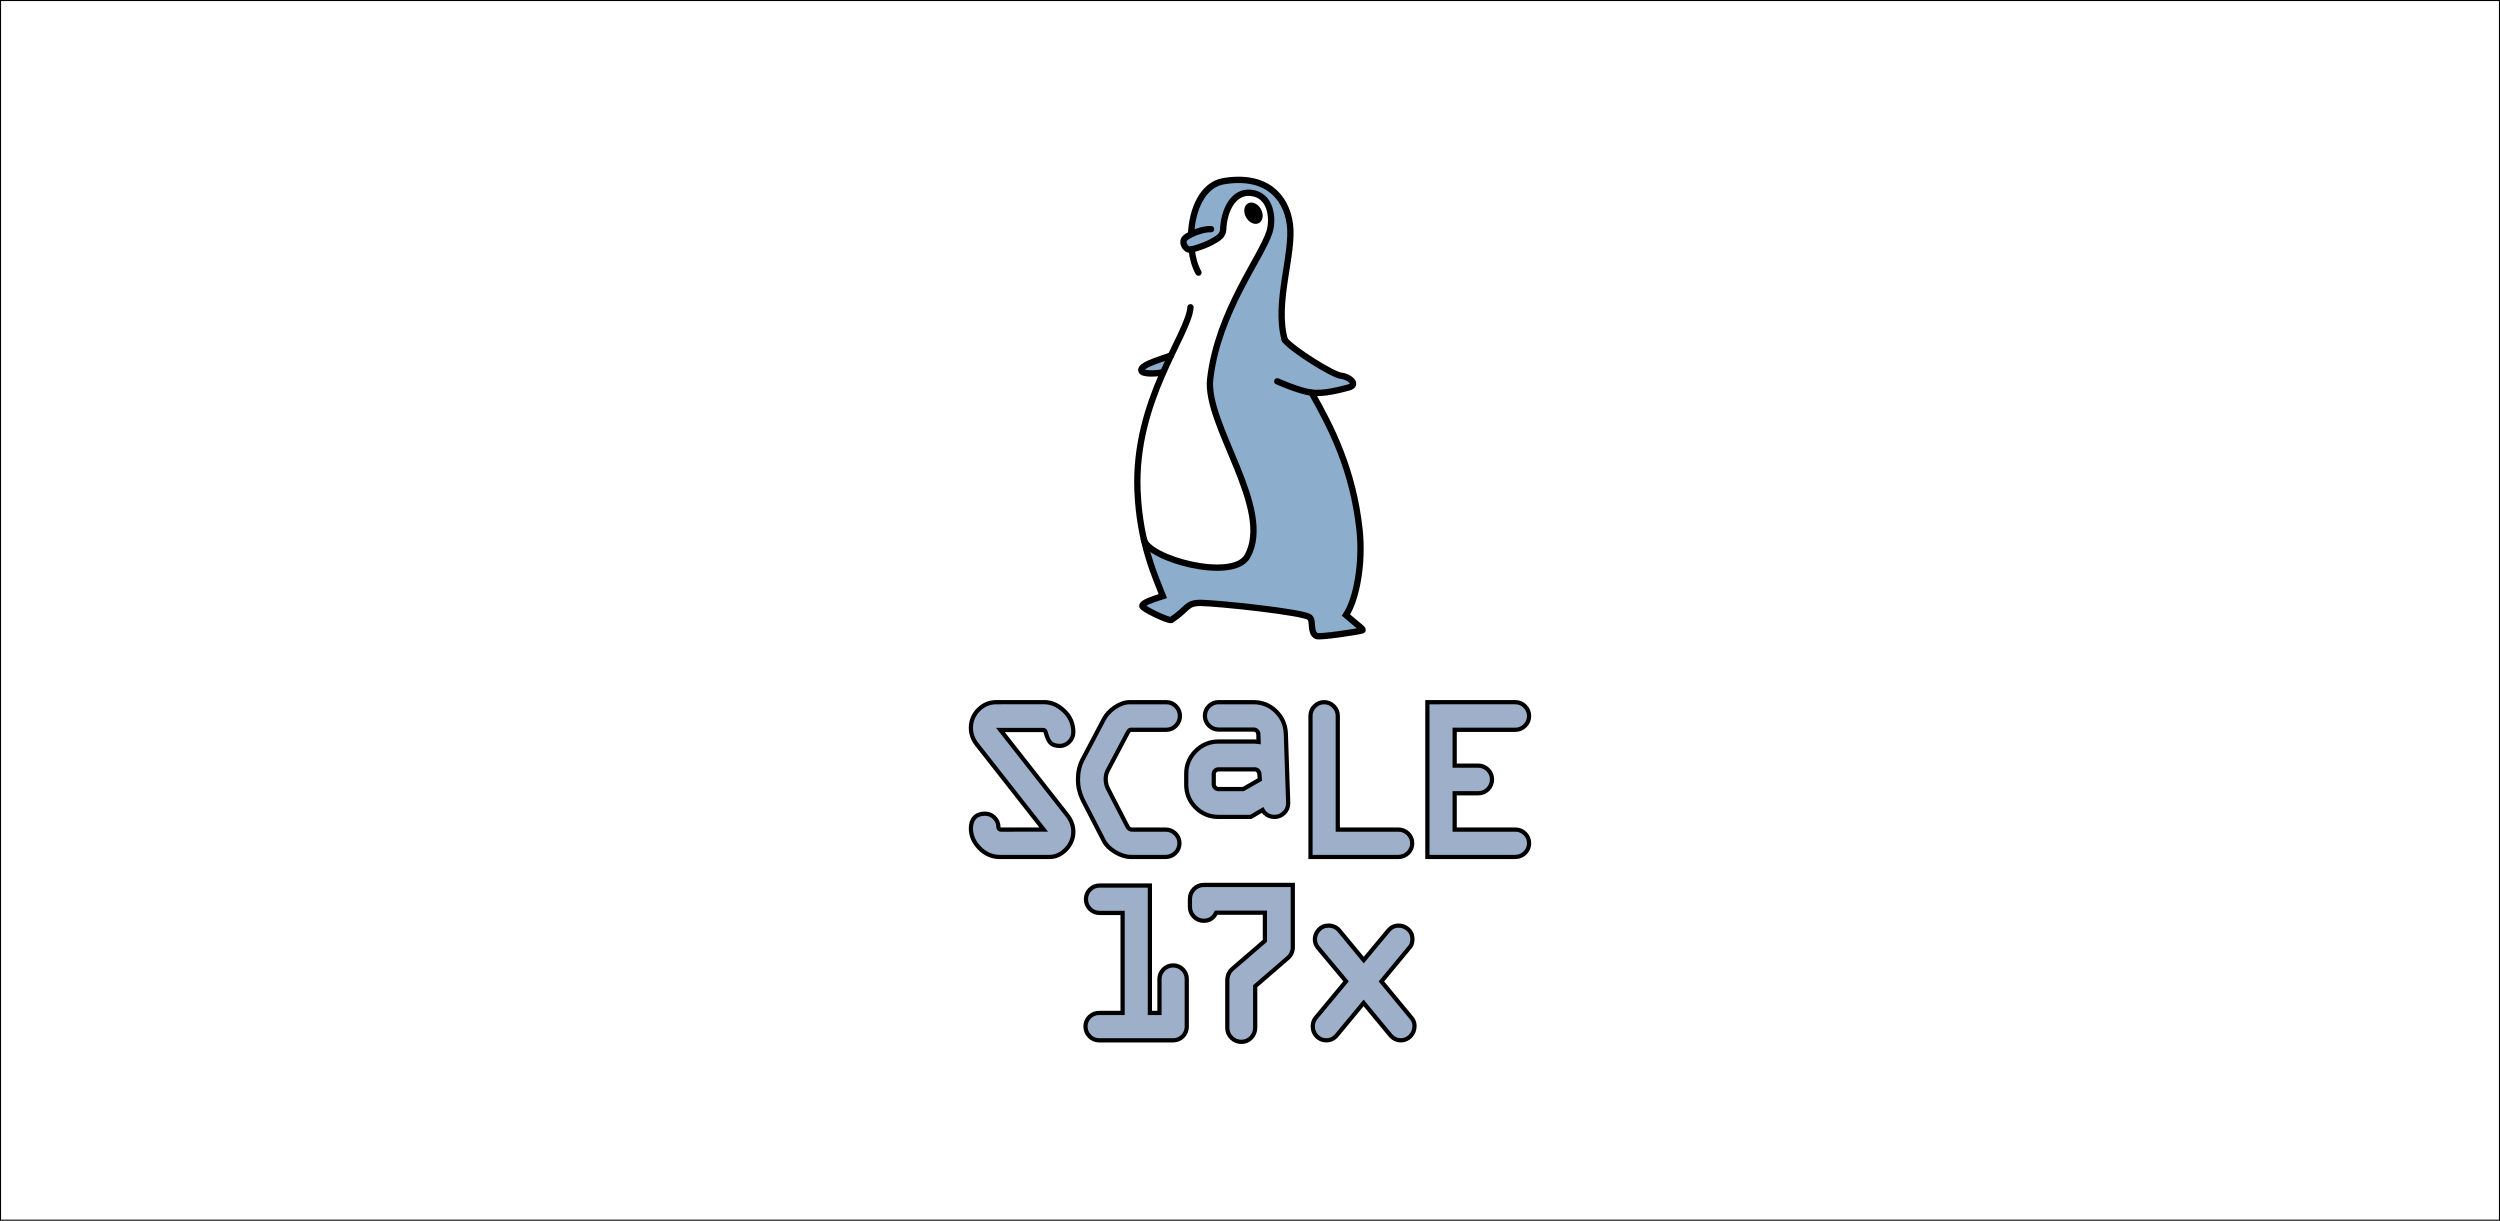
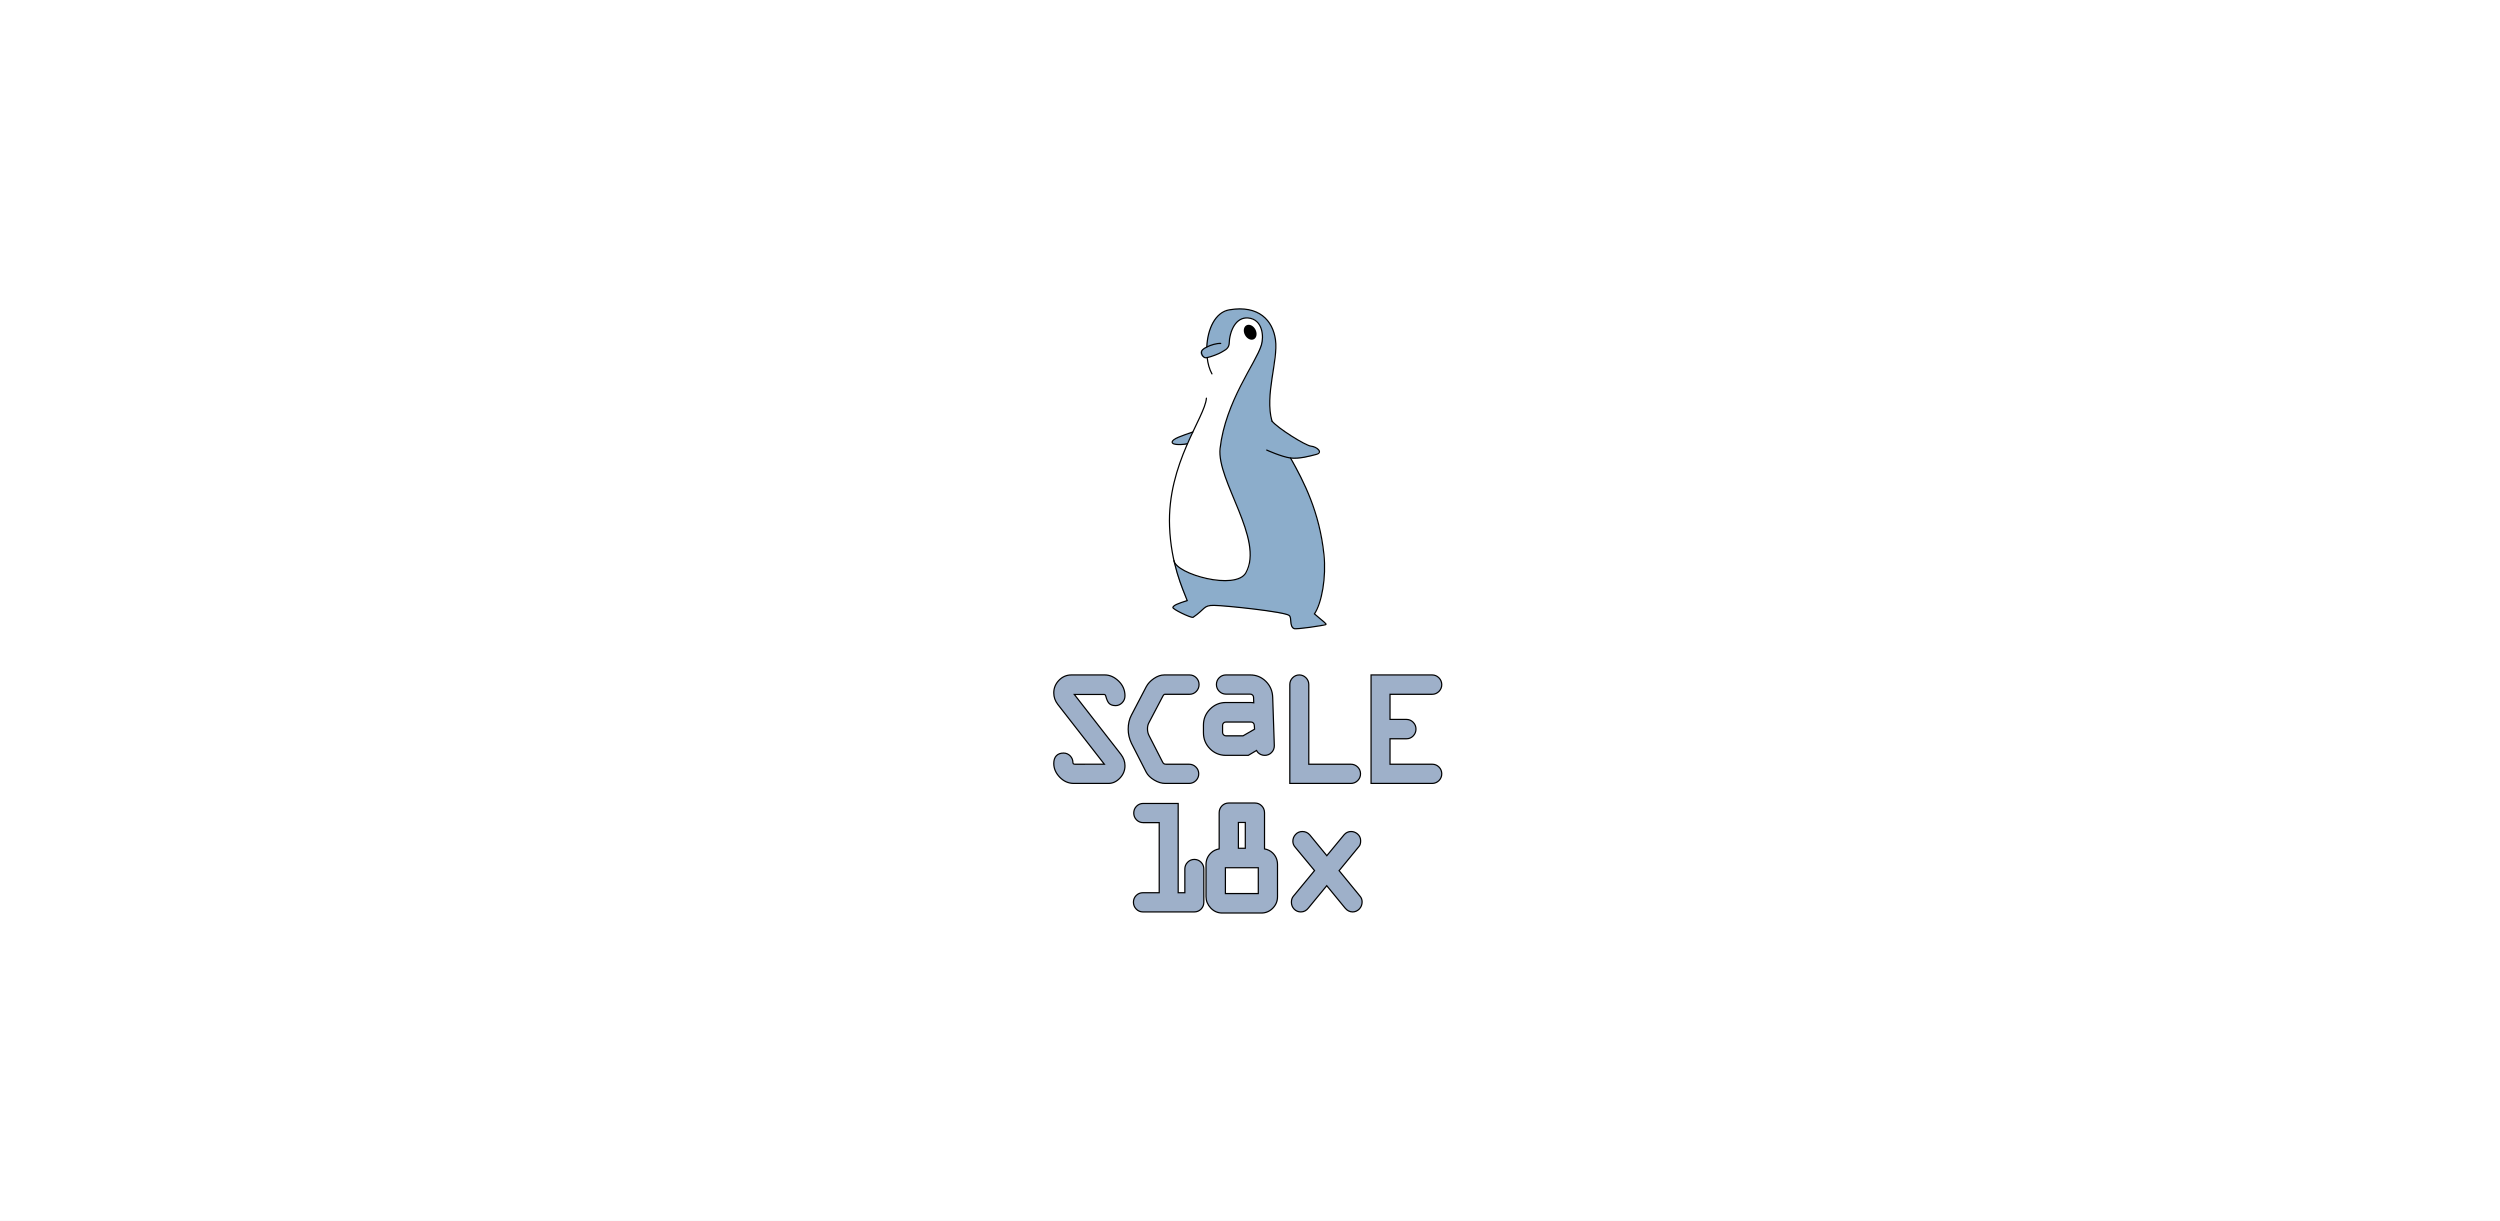
- <svg xmlns="http://www.w3.org/2000/svg" width="1024" height="500" viewBox="0 0 270.933 132.292" version="1.1" id="svg8">
-   <defs id="defs2">
-     <clipPath clipPathUnits="userSpaceOnUse" id="clipPath24">
-       <path d="M 0,1296 H 1728 V 0 H 0 Z" id="path22-5" />
-     </clipPath>
-     <clipPath clipPathUnits="userSpaceOnUse" id="clipPath116">
-       <path d="M 0,1296 H 1728 V 0 H 0 Z" id="path114" />
-     </clipPath>
-     <clipPath clipPathUnits="userSpaceOnUse" id="clipPath162">
-       <path d="M 0,1296 H 1728 V 0 H 0 Z" id="path160" />
-     </clipPath>
-     <clipPath clipPathUnits="userSpaceOnUse" id="clipPath178">
-       <path d="M 0,1296 H 1728 V 0 H 0 Z" id="path176" />
-     </clipPath>
-     <clipPath clipPathUnits="userSpaceOnUse" id="clipPath194">
-       <path d="M 0,1296 H 1728 V 0 H 0 Z" id="path192" />
-     </clipPath>
-     <clipPath clipPathUnits="userSpaceOnUse" id="clipPath206">
-       <path d="m 1092.17,758.584 h 182.92 v -28.715 h -182.92 z" id="path204" />
-     </clipPath>
-     <clipPath clipPathUnits="userSpaceOnUse" id="clipPath210">
-       <path d="m 1092.17,758.584 h 182.92 v -28.715 h -182.92 z" id="path208" />
-     </clipPath>
-     <clipPath clipPathUnits="userSpaceOnUse" id="clipPath234">
-       <path d="m 1094.31,736.994 h 488.44 v -36.719 h -488.44 z" id="path232" />
-     </clipPath>
-     <clipPath clipPathUnits="userSpaceOnUse" id="clipPath238">
-       <path d="m 1094.31,736.994 h 488.44 v -36.719 h -488.44 z" id="path236" />
-     </clipPath>
-     <clipPath clipPathUnits="userSpaceOnUse" id="clipPath262">
-       <path d="M 1077.15,249.586 H 1252.3 V 222.103 H 1077.15 Z" id="path260" />
-     </clipPath>
-     <clipPath clipPathUnits="userSpaceOnUse" id="clipPath266">
-       <path d="M 1077.15,249.586 H 1252.3 V 222.103 H 1077.15 Z" id="path264" />
-     </clipPath>
-     <clipPath clipPathUnits="userSpaceOnUse" id="clipPath290">
-       <path d="m 1079.21,228.922 h 467.85 v -35.145 h -467.85 z" id="path288" />
-     </clipPath>
-     <clipPath clipPathUnits="userSpaceOnUse" id="clipPath294">
-       <path d="m 1079.21,228.922 h 467.85 v -35.145 h -467.85 z" id="path292" />
-     </clipPath>
-   </defs>
-   <g id="layer1" transform="translate(0,-164.7083)">
-     <g id="g177" transform="matrix(0.4203613,0,0,0.4203613,-6.6271115e-7,168.5684)">
-       <rect y="-9.047" x="0.136" height="314.438" width="644.253" id="rect5943" style="fill:#ffffff;fill-opacity:1;stroke:#000000;stroke-width:0.272;stroke-opacity:1" />
-       <g transform="matrix(1.185127,0,0,1.189915,249.7398,35.82335)" style="fill:none;fill-rule:evenodd;stroke:none;stroke-width:1" id="Page-1">
-         <g id="HomePageBanner">
-           <g id="g10-7" transform="matrix(1,0,0,-1,36.53325,101.1305)">
-             <g id="g12-9" transform="matrix(1,0,0,-1,0,100.1256)">
-               <path style="fill:#ffffff;fill-rule:nonzero" d="m 24.937,2.885 c -0.083,-0.001 -0.163,2.69e-4 -0.248,0.004 -3.14,0.143 -4.762,2.589 -5.328,4.611 -0.615,2.195 -0.175,3.581 -0.669,4.233 -1.223,1.613 -4.652,2.971 -6.821,3.459 0,0 0.363,2.575 0.917,4.111 0.553,1.536 1.194,2.501 0.791,4.787 -0.404,2.286 -3.613,8.618 -6.19,14.106 -2.979,6.344 -7.287,15.872 -7.266,27.455 0.008,4.429 0.548,8.484 1.291,11.97 0.089,0.14 0.146,0.261 0.164,0.366 0.273,1.556 5.264,5.301 12.977,6.073 6.877,0.689 10.934,-0.516 10.895,-7.036 C 25.378,64.8 15.603,52.388 16.031,44.639 16.955,28.008 29.446,15.964 29.256,8.118 29.19,5.397 27.508,2.925 24.937,2.885 c 0,0 0,0 0,0 z" id="path14-3" />
-               <path style="fill:#8cadcb;fill-rule:nonzero" d="m 22.109,0.082 c -2.826,0 -5.988,1.006 -7.67,3.194 -2.456,3.194 -2.691,8.633 -2.691,8.633 0,0 -2.355,0.748 -1.817,2.228 0.466,1.28 1.562,1.138 1.85,1.076 0.003,-0.001 0.009,-0.003 0.012,-0.004 0.039,-0.009 0.063,-0.017 0.063,-0.017 2.169,-0.488 5.598,-1.847 6.821,-3.459 0.494,-0.651 0.054,-2.037 0.669,-4.233 0.566,-2.022 2.188,-4.468 5.328,-4.611 2.713,-0.123 4.499,2.42 4.567,5.229 0.19,7.846 -12.301,19.89 -13.225,36.521 -0.428,7.749 9.347,20.162 9.419,32.385 0.039,6.52 -4.018,7.725 -10.895,7.036 -7.713,-0.772 -12.703,-4.517 -12.977,-6.073 -0.018,-0.105 -0.075,-0.226 -0.164,-0.366 1.653,7.755 4.306,12.698 4.306,12.698 0,0 -4.622,1.253 -4.487,2.165 0.097,0.656 5.557,3.119 6.202,3.03 0.732,-0.101 3.522,-3.231 4.932,-3.636 1.735,-0.498 23.578,1.975 25.298,3.127 0.503,0.337 0.111,3.16 1.211,4.001 0.572,0.437 9.539,-0.932 9.958,-1.479 0.329,-0.431 -3.288,-3.093 -3.288,-3.093 1.415,-3.302 3.12,-6.275 3.019,-14.391 -0.156,-12.626 -5.248,-25.369 -10.498,-33.793 3.059,0.587 8.883,-0.975 8.917,-2.017 0.039,-1.21 -2.187,-1.58 -3.129,-1.715 C 42.899,42.382 35.54,38.279 32.134,34.816 31.645,32.945 31.406,31.254 31.495,28.293 31.596,24.93 33.21,16.592 33.345,10.909 33.46,6.061 30.284,0.216 22.109,0.082 Z" id="path16-8" />
-               <path style="fill:#8cadcb;fill-rule:nonzero" d="m 7.325,38.343 c -2.362,0.631 -6.109,1.811 -6.123,2.963 -0.012,1.012 2.598,0.962 4.403,0.807 0.593,-1.358 1.177,-2.614 1.72,-3.77 z" id="path18-0" />
-               <path style="stroke:#000000;stroke-width:1.374;stroke-linecap:round" d="m 38.053,46.248 c 4.228,7.431 9.029,16.639 10.441,29.761 0.77,7.152 -0.658,14.969 -2.962,18.424 2.772,2.4 4.02,3.15 3.538,3.318 -0.851,0.296 -9.28,1.553 -9.939,1.223 -1.53,-0.764 -0.593,-3.31 -1.498,-4.048 C 36.203,93.761 17.612,91.852 14.099,91.801 10.727,91.751 11.369,92.948 7.515,95.516 6.659,95.638 1.034,92.947 1.215,92.424 1.444,91.763 2.805,91.236 5.705,90.32 4.248,86.521 0.65,79.07 0.185,67.442 -0.597,47.895 11.297,33.699 11.713,27.751" id="path20-2" />
-               <path style="stroke:#000000;stroke-width:1.374;stroke-linecap:round" d="m 11.844,11.908 c 0.223,-5.407 2.557,-10.733 7.074,-11.481 9.211,-1.525 13.593,3.295 14.416,9.284 0.881,6.401 -3.416,17.086 -1.105,25.105" id="path22-4" />
-               <path style="stroke:#000000;stroke-width:1.374;stroke-linecap:round" d="M 13.45,20.235 C 12.668,18.839 12.171,17.095 11.952,15.193" id="path24-8" />
-               <path style="stroke:#000000;stroke-width:1.374;stroke-linecap:round" d="m 7.472,38.197 c -3.472,1.203 -6.47,2.105 -6.47,3.157 0,1.052 3.787,0.752 4.734,0.451" id="path26-3" />
-               <path style="stroke:#000000;stroke-width:1.374;stroke-linecap:round" d="m 16.189,10.82 c -1.311,-0.052 -3.043,0.476 -4.291,1.08 -0.636,0.308 -1.146,0.635 -1.411,0.914 -0.783,0.829 0.065,2.191 0.79,2.415 0.126,0.039 0.341,0.028 0.615,-0.019 1.3,-0.223 3.909,-1.258 4.471,-1.641 0.681,-0.464 2.258,-0.942 2.452,-2.505 0.157,-4.36 2.209,-8.418 5.933,-8.118 4.582,0.37 5.006,5.731 4.167,8.419 C 27.18,16.928 17.71,28.653 16.004,43.253 14.845,53.172 29.899,71.457 24.077,81.716 20.92,87.278 2.235,82.176 1.564,77.988" id="path28-9" />
-               <path style="stroke:#000000;stroke-width:1.374;stroke-linecap:round" d="m 32.23,34.817 c 1.74,2.175 10.516,7.619 12.253,7.769 1.736,0.151 3.944,1.954 1.577,2.556 -1.965,0.5 -5.237,1.414 -8.007,1.107 0,0 0,0 0,0 -2.899,-0.405 -7.458,-2.459 -7.458,-2.459" id="path30-0" />
-               <path style="fill:#000000;fill-rule:nonzero" d="M 26.613,9.496 C 25.726,9.993 24.472,9.442 23.812,8.265 23.152,7.089 23.336,5.733 24.223,5.236 c 0.887,-0.498 2.141,0.053 2.8,1.23 0.66,1.176 0.476,2.533 -0.41,3.03 z" id="path32-5" />
+ <svg xmlns="http://www.w3.org/2000/svg" width="1024px" height="500px" viewBox="0 0 1024 500" version="1.1">
+   <defs />
+   <g id="Page-1" stroke="none" stroke-width="1" fill="none" fill-rule="evenodd">
+     <g id="FeatureGraphic">
+       <rect id="Rectangle" fill="#FFFFFF" x="0" y="0" width="1024" height="500" />
+       <g id="HomePageBanner" transform="translate(431, 125)">
+         <g id="g10-1" transform="translate(80.53037, 67.08113) scale(-1, 1) rotate(-180) translate(-80.53037, -67.08113) translate(47.81214, 0.172928)">
+           <g id="g12-3" transform="translate(32.71823, 66.41218) scale(-1, 1) rotate(-180) translate(-32.71823, -66.41218) translate(0, 0.166436)">
+             <path d="M32.636,3.823 C32.528,3.821 32.422,3.823 32.311,3.828 C28.202,4.017 26.08,7.259 25.339,9.937 C24.534,12.846 25.11,14.682 24.464,15.545 C22.864,17.681 18.376,19.481 15.537,20.128 C15.537,20.128 16.013,23.54 16.737,25.574 C17.461,27.609 18.3,28.888 17.772,31.917 C17.243,34.946 13.043,43.335 9.671,50.606 C5.772,59.011 0.134,71.635 0.161,86.981 C0.171,92.849 0.878,98.221 1.851,102.84 C1.966,103.026 2.041,103.186 2.065,103.325 C2.423,105.387 8.954,110.348 19.048,111.372 C28.049,112.284 33.358,110.688 33.307,102.05 C33.213,85.855 20.42,69.41 20.98,59.143 C22.19,37.108 38.537,21.151 38.288,10.756 C38.202,7.151 36.001,3.876 32.636,3.823 C32.636,3.823 32.636,3.823 32.636,3.823 L32.636,3.823 Z" id="path14-7" fill="#FFFFFF" fill-rule="nonzero" />
+             <path d="M28.935,0.108 C25.237,0.108 21.098,1.441 18.897,4.341 C15.683,8.573 15.375,15.779 15.375,15.779 C15.375,15.779 12.293,16.77 12.997,18.73 C13.607,20.426 15.041,20.238 15.419,20.156 C15.423,20.154 15.431,20.151 15.435,20.15 C15.486,20.139 15.518,20.128 15.518,20.128 C18.356,19.481 22.844,17.681 24.444,15.545 C25.09,14.682 24.514,12.846 25.319,9.937 C26.06,7.259 28.182,4.017 32.292,3.828 C35.842,3.665 38.179,7.035 38.268,10.756 C38.517,21.151 22.17,37.108 20.96,59.143 C20.4,69.41 33.193,85.855 33.288,102.05 C33.338,110.688 28.029,112.284 19.029,111.372 C8.934,110.348 2.403,105.387 2.046,103.325 C2.021,103.186 1.947,103.026 1.831,102.84 C3.994,113.115 7.466,119.664 7.466,119.664 C7.466,119.664 1.417,121.324 1.594,122.531 C1.721,123.401 8.867,126.665 9.712,126.547 C10.67,126.413 14.321,122.266 16.167,121.73 C18.437,121.07 47.024,124.346 49.275,125.873 C49.933,126.319 49.42,130.06 50.86,131.174 C51.608,131.753 63.344,129.939 63.892,129.214 C64.323,128.643 59.588,125.115 59.588,125.115 C61.44,120.74 63.671,116.801 63.54,106.048 C63.335,89.319 56.671,72.437 49.8,61.275 C53.804,62.052 61.426,59.983 61.47,58.602 C61.522,56.999 58.609,56.509 57.376,56.33 C56.143,56.152 46.512,50.716 42.055,46.128 C41.414,43.65 41.102,41.408 41.218,37.486 C41.35,33.031 43.463,21.982 43.64,14.453 C43.79,8.03 39.633,0.287 28.935,0.108 L28.935,0.108 Z" id="path16-8" fill="#8CADCB" fill-rule="nonzero" />
+             <path d="M9.587,50.801 C6.495,51.637 1.592,53.2 1.574,54.727 C1.558,56.067 4.974,56.002 7.336,55.796 C8.112,53.997 8.877,52.333 9.587,50.801 L9.587,50.801 Z" id="path18-8" fill="#8CADCB" fill-rule="nonzero" />
+             <path d="M49.8,61.275 C55.333,71.121 61.616,83.32 63.465,100.705 C64.473,110.181 62.604,120.538 59.588,125.115 C63.217,128.295 64.849,129.289 64.218,129.511 C63.105,129.903 52.073,131.568 51.211,131.131 C49.209,130.119 50.435,126.745 49.25,125.768 C47.38,124.225 23.05,121.695 18.451,121.628 C14.038,121.562 14.879,123.148 9.836,126.55 C8.715,126.712 1.354,123.147 1.59,122.454 C1.889,121.579 3.671,120.879 7.466,119.666 C5.56,114.633 0.851,104.761 0.243,89.355 C-0.781,63.457 14.785,44.649 15.329,36.768" id="path20-3" stroke="#000000" stroke-width="0.5" stroke-linecap="round" />
+             <path d="M15.501,15.778 C15.793,8.614 18.848,1.557 24.759,0.567 C36.813,-1.453 42.548,4.933 43.625,12.867 C44.778,21.348 39.155,35.505 42.18,46.129" id="path22-8" stroke="#000000" stroke-width="0.5" stroke-linecap="round" />
+             <path d="M17.602,26.809 C16.578,24.96 15.929,22.649 15.642,20.13" id="path24-1" stroke="#000000" stroke-width="0.5" stroke-linecap="round" />
+             <path d="M9.779,50.608 C5.235,52.202 1.311,53.397 1.311,54.791 C1.311,56.185 6.268,55.787 7.507,55.389" id="path26-5" stroke="#000000" stroke-width="0.5" stroke-linecap="round" />
+             <path d="M21.187,14.336 C19.471,14.267 17.204,14.967 15.571,15.767 C14.738,16.175 14.071,16.608 13.725,16.979 C12.7,18.076 13.81,19.882 14.759,20.178 C14.924,20.23 15.205,20.215 15.564,20.153 C17.264,19.858 20.679,18.486 21.416,17.979 C22.307,17.365 24.371,16.731 24.624,14.66 C24.83,8.884 27.515,3.506 32.389,3.904 C38.386,4.394 38.941,11.498 37.842,15.058 C35.571,22.428 23.178,37.963 20.945,57.307 C19.428,70.448 39.13,94.674 31.51,108.267 C27.379,115.636 2.925,108.877 2.047,103.328" id="path28-3" stroke="#000000" stroke-width="0.5" stroke-linecap="round" />
+             <path d="M42.18,46.129 C44.457,49.011 55.943,56.224 58.215,56.423 C60.487,56.622 63.377,59.012 60.279,59.809 C57.708,60.471 53.425,61.682 49.8,61.275 C49.8,61.275 49.8,61.275 49.8,61.275 C46.007,60.737 40.04,58.016 40.04,58.016" id="path30-5" stroke="#000000" stroke-width="0.5" stroke-linecap="round" />
+             <path d="M34.829,12.582 C33.669,13.24 32.027,12.51 31.164,10.951 C30.299,9.393 30.541,7.596 31.701,6.937 C32.861,6.278 34.502,7.008 35.366,8.567 C36.23,10.125 35.989,11.922 34.829,12.582 L34.829,12.582 Z" id="path32-4" fill="#000000" fill-rule="nonzero" />
+           </g>
+         </g>
+         <g id="g5611-3" transform="translate(0, 150.7316)" stroke-width="0.5" stroke="#000000" fill="#9EB0C9" fill-rule="nonzero">
+           <g id="g5585-6">
+             <g id="g26-5" transform="translate(15.44087, 23.07528) scale(-1, 1) rotate(-180) translate(-15.44087, -23.07528) translate(0.390482, 0.551721)">
+               <path d="M7.474,44.875 C5.482,44.875 3.757,44.134 2.347,42.674 C0.946,41.222 0.235,39.482 0.235,37.502 C0.235,35.806 0.789,34.227 1.881,32.809 C1.881,32.809 20.12,9.377 20.955,8.306 C19.223,8.306 8.843,8.303 8.843,8.303 C8.521,8.303 8.37,8.408 8.266,8.511 C8.147,8.626 8.07,8.756 8.07,9.015 C8.07,10.037 7.685,10.972 6.958,11.721 C6.224,12.476 5.286,12.874 4.246,12.874 C1.697,12.874 0.235,11.328 0.235,8.633 C0.235,6.569 1.055,4.671 2.672,2.992 C4.296,1.301 6.247,0.443 8.468,0.443 L22.634,0.443 C24.381,0.443 25.964,1.181 27.342,2.636 C28.705,4.076 29.396,5.774 29.396,7.684 C29.396,9.358 28.832,10.936 27.719,12.376 C27.719,12.376 9.507,35.778 8.649,36.881 L20.747,36.881 C21.1,36.881 21.366,36.827 21.551,36.145 C21.911,34.824 22.291,33.949 22.749,33.386 C23.333,32.672 24.281,32.31 25.569,32.31 C26.555,32.31 27.446,32.697 28.22,33.463 C28.99,34.225 29.396,35.206 29.396,36.301 C29.396,38.679 28.51,40.729 26.761,42.395 C25.033,44.041 23.147,44.875 21.155,44.875 L7.474,44.875 Z" id="path28-2-9" />
+             </g>
+             <g id="g30-5" transform="translate(45.99381, 23.07528) scale(-1, 1) rotate(-180) translate(-45.99381, -23.07528) translate(30.94342, 0.551721)">
+               <path d="M14.949,44.875 C13.555,44.875 12.122,44.382 10.689,43.41 C9.295,42.462 8.246,41.338 7.569,40.068 L1.462,28.373 C0.602,26.751 0.163,24.82 0.163,22.643 C0.163,20.673 0.614,18.728 1.503,16.86 L7.559,5.015 C8.193,3.81 9.284,2.74 10.809,1.823 C12.331,0.908 13.849,0.443 15.321,0.443 L25.117,0.443 C26.164,0.443 27.117,0.834 27.877,1.574 C28.65,2.327 29.059,3.295 29.059,4.374 C29.059,5.451 28.65,6.419 27.875,7.172 C27.103,7.923 26.174,8.303 25.113,8.303 L15.646,8.303 C14.947,8.299 14.539,8.568 14.232,9.231 L8.694,20.058 C8.289,20.83 8.079,21.735 8.064,22.763 C8.064,23.699 8.243,24.523 8.596,25.195 L14.355,36.174 C14.765,36.96 15.097,36.951 15.239,36.948 L25.3,36.948 C26.368,36.948 27.326,37.362 28.072,38.145 C28.804,38.916 29.192,39.883 29.192,40.942 C29.192,41.986 28.804,42.94 28.068,43.7 C27.325,44.469 26.372,44.875 25.311,44.875 L14.949,44.875 Z" id="path32-7-4" />
+             </g>
+             <g id="g34-9" transform="translate(76.75234, 17.26425) scale(-1, 1) rotate(-180) translate(-76.75234, -17.26425) translate(61.70195, 0.702818)">
+               <path d="M8.471,8.572 L8.469,8.573 C8.189,8.854 8.064,9.146 8.064,9.515 L8.064,12.459 C8.064,12.85 8.185,13.145 8.455,13.417 C8.728,13.69 9.023,13.813 9.416,13.813 L19.71,13.813 C20.099,13.813 20.389,13.694 20.652,13.428 C20.92,13.155 21.051,12.825 21.063,12.392 C21.063,12.392 21.119,11.571 21.167,10.889 C20.167,10.311 16.909,8.425 16.452,8.16 L9.416,8.16 C9.044,8.16 8.753,8.287 8.471,8.572 Z M9.429,33.101 C8.373,33.101 7.422,32.705 6.679,31.953 C5.937,31.202 5.545,30.241 5.545,29.172 C5.545,28.122 5.943,27.165 6.694,26.405 C7.446,25.645 8.393,25.242 9.429,25.242 L19.395,25.242 C19.792,25.242 20.091,25.119 20.368,24.843 C20.638,24.572 20.759,24.277 20.759,23.887 C20.759,23.887 20.797,22.774 20.833,21.712 C20.404,21.774 20.027,21.807 19.708,21.807 L9.427,21.807 C6.903,21.807 4.717,20.892 2.928,19.088 C1.138,17.283 0.23,15.077 0.23,12.531 L0.23,9.442 C0.23,6.877 1.13,4.664 2.905,2.869 C4.679,1.075 6.866,0.166 9.406,0.166 L18.599,0.166 C18.599,0.166 20.682,1.399 21.983,2.172 C22.161,1.863 22.324,1.548 22.59,1.288 C23.35,0.545 24.286,0.166 25.372,0.166 C26.404,0.166 27.346,0.558 28.096,1.3 C28.856,2.049 29.258,3.013 29.258,4.085 L28.593,23.935 C28.521,26.481 27.591,28.67 25.829,30.435 C24.06,32.204 21.896,33.101 19.397,33.101 L9.429,33.101 Z" id="path36-1" />
+             </g>
+             <g id="g38-7" transform="translate(112.0159, 22.72172) scale(-1, 1) rotate(-180) translate(-112.0159, -22.72172) translate(96.9655, 0.198165)">
+               <path d="M1.495,43.362 C0.741,42.603 0.343,41.649 0.343,40.6 L0.343,0.09 L25.364,0.09 C26.41,0.09 27.364,0.481 28.123,1.22 C28.896,1.974 29.305,2.943 29.305,4.02 C29.305,5.096 28.896,6.063 28.124,6.817 C27.366,7.557 26.411,7.949 25.365,7.949 L8.111,7.949 L8.111,40.601 C8.111,41.648 7.713,42.602 6.959,43.362 C6.206,44.121 5.262,44.521 4.227,44.521 C3.192,44.521 2.247,44.121 1.495,43.362" id="path40-5" />
+             </g>
+             <g id="g42-5" transform="translate(145.4009, 23.07528) scale(-1, 1) rotate(-180) translate(-145.4009, -23.07528) translate(130.3505, 0.551721)">
+               <path d="M1.495,44.875 L0.235,44.875 L0.235,0.443 L25.256,0.443 C26.302,0.443 27.256,0.834 28.016,1.574 C28.789,2.328 29.197,3.296 29.197,4.374 C29.197,5.445 28.798,6.409 28.041,7.162 C27.291,7.909 26.35,8.303 25.319,8.303 L8.003,8.303 L8.003,18.729 L14.747,18.729 C15.809,18.729 16.764,19.134 17.507,19.903 C18.243,20.663 18.633,21.639 18.633,22.724 C18.633,23.774 18.235,24.731 17.482,25.492 C16.73,26.253 15.784,26.656 14.747,26.656 L8.003,26.656 L8.003,36.948 L25.257,36.948 C26.308,36.948 27.266,37.348 28.026,38.104 C28.792,38.869 29.197,39.828 29.197,40.879 C29.197,41.948 28.795,42.921 28.035,43.693 C27.271,44.467 26.311,44.875 25.256,44.875 L1.495,44.875 Z" id="path44-4" />
            </g>
          </g>
-           <g style="fill:#9eb0c9;fill-rule:nonzero;stroke:#000000;stroke-width:0.919" id="g5611-2" transform="translate(0,113.767)">
-             <g id="g5585-2">
-               <g id="g26-7" transform="matrix(1,0,0,-1,0.298367,34.41642)">
-                 <path d="M 5.711,33.87 C 4.189,33.87 2.871,33.311 1.794,32.209 0.723,31.113 0.18,29.8 0.18,28.305 c 0,-1.28 0.423,-2.471 1.258,-3.542 0,0 13.937,-17.685 14.574,-18.494 -1.323,0 -9.255,-0.002 -9.255,-0.002 -0.246,0 -0.361,0.08 -0.441,0.157 -0.09,0.087 -0.15,0.185 -0.15,0.381 0,0.771 -0.294,1.477 -0.85,2.042 -0.561,0.57 -1.277,0.87 -2.072,0.87 -1.947,0 -3.065,-1.167 -3.065,-3.201 0,-1.557 0.627,-2.99 1.862,-4.257 C 3.283,0.982 4.773,0.335 6.47,0.335 h 10.824 c 1.335,0 2.545,0.557 3.597,1.655 1.042,1.087 1.57,2.369 1.57,3.811 0,1.263 -0.431,2.454 -1.282,3.541 0,0 -13.916,17.663 -14.572,18.496 h 9.244 c 0.27,0 0.473,-0.041 0.615,-0.555 0.275,-0.997 0.566,-1.658 0.916,-2.082 0.446,-0.539 1.17,-0.812 2.154,-0.812 0.753,0 1.435,0.292 2.026,0.87 0.589,0.575 0.899,1.316 0.899,2.142 0,1.794 -0.678,3.342 -2.014,4.599 -1.32,1.242 -2.761,1.872 -4.283,1.872 z" id="path28-2-3" />
-               </g>
-               <g id="g30-7" transform="matrix(1,0,0,-1,23.64387,34.41642)">
-                 <path d="m 11.422,33.87 c -1.065,0 -2.16,-0.372 -3.255,-1.106 C 7.102,32.049 6.301,31.201 5.783,30.242 L 1.117,21.415 C 0.46,20.191 0.125,18.733 0.125,17.09 c 0,-1.487 0.345,-2.955 1.024,-4.365 l 4.627,-8.94 C 6.26,2.876 7.094,2.068 8.259,1.376 9.422,0.685 10.582,0.335 11.707,0.335 h 7.485 c 0.8,0 1.529,0.295 2.109,0.853 0.591,0.569 0.903,1.299 0.903,2.113 0,0.813 -0.313,1.544 -0.905,2.112 C 20.71,5.98 19.999,6.267 19.189,6.267 H 11.955 C 11.421,6.264 11.109,6.466 10.875,6.967 L 6.643,15.139 c -0.309,0.583 -0.469,1.266 -0.481,2.041 -3.808e-4,0.707 0.136,1.329 0.406,1.836 l 4.401,8.287 c 0.313,0.593 0.567,0.586 0.675,0.584 h 7.688 c 0.816,0 1.548,0.312 2.118,0.903 0.56,0.582 0.856,1.312 0.856,2.112 0,0.788 -0.297,1.507 -0.859,2.081 -0.567,0.58 -1.295,0.887 -2.106,0.887 z" id="path32-7-9" />
-               </g>
-               <g id="g34-0" transform="matrix(1,0,0,-1,47.14646,25.53046)">
-                 <path d="m 6.473,6.47 -0.002,7.611e-4 c -0.214,0.213 -0.309,0.433 -0.309,0.711 v 2.222 c 0,0.296 0.092,0.518 0.299,0.723 0.208,0.207 0.434,0.3 0.734,0.3 h 7.866 c 0.297,0 0.519,-0.09 0.72,-0.291 0.205,-0.206 0.305,-0.455 0.314,-0.781 0,0 0.043,-0.62 0.079,-1.135 C 15.41,7.782 12.92,6.359 12.571,6.159 H 7.195 c -0.284,0 -0.507,0.096 -0.722,0.311 z m 0.732,18.514 c -0.807,0 -1.534,-0.3 -2.102,-0.867 -0.567,-0.567 -0.866,-1.292 -0.866,-2.099 0,-0.792 0.304,-1.515 0.878,-2.089 0.575,-0.574 1.298,-0.878 2.09,-0.878 h 7.615 c 0.303,0 0.532,-0.093 0.744,-0.301 0.206,-0.204 0.299,-0.427 0.299,-0.722 0,0 0.029,-0.84 0.056,-1.642 -0.327,0.047 -0.616,0.072 -0.859,0.072 H 7.203 C 5.275,16.459 3.604,15.769 2.237,14.407 0.869,13.044 0.176,11.38 0.176,9.458 V 7.127 c 0,-1.936 0.688,-3.607 2.044,-4.961 C 3.576,0.812 5.247,0.126 7.187,0.126 h 7.024 c 0,0 1.591,0.93 2.586,1.513 0.136,-0.233 0.26,-0.471 0.463,-0.667 0.581,-0.561 1.296,-0.847 2.126,-0.847 0.789,0 1.508,0.296 2.082,0.856 0.581,0.566 0.888,1.293 0.888,2.102 L 21.848,18.066 c -0.054,1.921 -0.765,3.573 -2.112,4.905 -1.351,1.336 -3.005,2.013 -4.915,2.013 z" id="path36-2" />
-               </g>
-               <g id="g38-3" transform="matrix(1,0,0,-1,74.09134,34.14957)">
-                 <path d="M 1.142,32.728 C 0.566,32.155 0.262,31.435 0.262,30.643 V 0.068 H 19.38 c 0.8,0 1.529,0.295 2.109,0.853 0.591,0.569 0.903,1.3 0.903,2.113 0,0.812 -0.313,1.542 -0.902,2.111 -0.579,0.559 -1.309,0.855 -2.109,0.855 H 6.198 V 30.644 c 0,0.79 -0.304,1.51 -0.881,2.084 -0.575,0.573 -1.296,0.875 -2.087,0.875 -0.791,0 -1.513,-0.302 -2.088,-0.875" id="path40-9" />
-               </g>
-               <g id="g42-9" transform="matrix(1,0,0,-1,99.60082,34.41642)">
-                 <path d="M 1.142,33.87 H 0.18 V 0.335 H 19.298 c 0.799,0 1.528,0.295 2.109,0.853 0.59,0.569 0.902,1.3 0.902,2.113 0,0.809 -0.305,1.536 -0.883,2.105 C 20.853,5.969 20.134,6.267 19.347,6.267 H 6.115 v 7.87 h 5.153 c 0.811,0 1.541,0.306 2.109,0.886 0.563,0.574 0.861,1.31 0.861,2.129 0,0.792 -0.304,1.515 -0.88,2.09 -0.575,0.574 -1.298,0.878 -2.09,0.878 H 6.115 v 7.768 h 13.184 c 0.803,0 1.535,0.302 2.115,0.873 0.585,0.577 0.895,1.301 0.895,2.095 0,0.806 -0.307,1.541 -0.888,2.124 -0.583,0.584 -1.317,0.892 -2.123,0.892 z" id="path44-7" />
-               </g>
+           <g id="g5592-1" transform="translate(32.54243, 52.37916)">
+             <g id="g46-8" transform="translate(15.39212, 23.33299) scale(-1, 1) rotate(-180) translate(-15.39212, -23.33299) translate(0.34173, 0.809438)">
+               <path d="M17.44,44.875 L4.363,44.875 C3.311,44.875 2.364,44.477 1.625,43.723 C0.889,42.972 0.501,42.012 0.501,40.945 C0.501,39.878 0.887,38.918 1.62,38.167 C2.356,37.413 3.301,37.015 4.352,37.015 L10.931,37.015 L10.931,8.303 L4.222,8.303 C3.176,8.303 2.233,7.913 1.498,7.173 C0.759,6.433 0.368,5.485 0.368,4.437 C0.368,3.361 0.742,2.422 1.479,1.642 C2.22,0.859 3.175,0.443 4.239,0.443 L25.325,0.443 C26.378,0.443 27.326,0.838 28.066,1.587 C28.806,2.337 29.197,3.297 29.197,4.362 L29.197,18.031 C29.197,19.097 28.804,20.057 28.06,20.808 C27.317,21.555 26.367,21.95 25.313,21.95 C24.254,21.95 23.301,21.546 22.557,20.784 C21.82,20.027 21.429,19.076 21.429,18.035 L21.429,8.303 L18.699,8.303 L18.699,44.875 L17.44,44.875 Z" id="path48-8" />
            </g>
-             <g id="g5592-0" transform="translate(24.86567,39.53398)">
-               <g id="g46-3" transform="matrix(1,0,0,-1,0.261116,34.61094)">
-                 <path d="M 13.326,33.87 H 3.334 c -0.804,0 -1.528,-0.3 -2.092,-0.87 -0.562,-0.566 -0.859,-1.291 -0.859,-2.096 0,-0.806 0.295,-1.53 0.855,-2.097 0.562,-0.569 1.284,-0.87 2.087,-0.87 H 8.352 V 6.267 H 3.226 C 2.426,6.267 1.706,5.972 1.145,5.414 0.58,4.855 0.281,4.14 0.281,3.349 c 0,-0.812 0.286,-1.521 0.849,-2.109 C 1.696,0.648 2.426,0.335 3.239,0.335 H 19.351 c 0.805,0 1.529,0.298 2.094,0.863 0.566,0.566 0.864,1.29 0.864,2.095 V 13.609 c 0,0.805 -0.3,1.529 -0.868,2.096 -0.568,0.564 -1.293,0.862 -2.099,0.862 -0.81,0 -1.538,-0.305 -2.106,-0.88 -0.564,-0.572 -0.862,-1.289 -0.862,-2.075 V 6.267 h -2.086 v 27.603 z" id="path48-9" />
-               </g>
-               <path d="M 44.661,34.611 H 26.265 c -0.818,0 -1.553,-0.304 -2.127,-0.881 -0.573,-0.574 -0.877,-1.311 -0.877,-2.129 v -1.744 c 0,-0.82 0.304,-1.556 0.879,-2.131 0.575,-0.575 1.311,-0.879 2.129,-0.879 1.257,0 2.173,0.634 2.687,1.749 H 39.57 v -6.093 c -0.619,-0.531 -7.106,-6.109 -7.106,-6.109 -0.489,-0.419 -1.073,-1.199 -1.073,-2.528 V 3.616 c 0,-0.806 0.315,-1.539 0.911,-2.123 0.588,-0.576 1.331,-0.882 2.147,-0.882 0.826,0 1.568,0.316 2.143,0.916 0.566,0.589 0.866,1.329 0.866,2.14 v 9.01 c 0.618,0.531 7.089,6.093 7.089,6.093 0.715,0.622 1.09,1.445 1.09,2.384 v 13.457 z" id="path70" transform="matrix(1,0,0,-1,0,35.22187)" />
-               <g id="g82-8" transform="matrix(1,0,0,-1,49.73922,34.37841)">
-                 <path d="m 16.753,23.975 c 0,0 -4.275,-5.117 -5.421,-6.488 -1.137,1.37 -5.298,6.383 -5.298,6.383 -0.597,0.714 -1.414,1.09 -2.363,1.09 -0.861,0 -1.61,-0.328 -2.164,-0.953 -0.533,-0.598 -0.804,-1.29 -0.804,-2.054 0,-0.677 0.248,-1.312 0.718,-1.834 0,0 5.188,-6.188 6.066,-7.235 C 6.599,11.821 0.85,4.939 0.85,4.939 0.45,4.464 0.246,3.847 0.246,3.109 c 0,-0.813 0.291,-1.545 0.84,-2.117 0.559,-0.583 1.293,-0.89 2.122,-0.89 0.932,0 1.747,0.417 2.356,1.207 0,0 4.58,5.504 5.742,6.901 1.162,-1.4 5.751,-6.928 5.751,-6.928 0.639,-0.771 1.455,-1.18 2.359,-1.18 0.775,0 1.493,0.309 2.075,0.895 0.579,0.585 0.886,1.346 0.886,2.202 0,0.679 -0.225,1.29 -0.65,1.765 0,0 -5.675,6.837 -6.553,7.895 0.873,1.05 6.243,7.504 6.243,7.504 0.329,0.361 0.503,0.939 0.503,1.733 0,0.835 -0.335,1.561 -0.967,2.099 -0.595,0.508 -1.277,0.765 -2.026,0.765 -0.854,0 -1.605,-0.341 -2.173,-0.985" id="path84-6" />
-               </g>
+             <g id="g82-3" transform="translate(80.14555, 28.98704) scale(-1, 1) rotate(-180) translate(-80.14555, -28.98704) translate(65.09517, 12.4256)">
+               <path d="M21.925,31.765 C21.925,31.765 16.33,24.986 14.83,23.169 C13.342,24.984 7.897,31.626 7.897,31.626 C7.115,32.572 6.046,33.07 4.804,33.07 C3.677,33.07 2.697,32.635 1.972,31.808 C1.274,31.015 0.92,30.099 0.92,29.086 C0.92,28.189 1.245,27.348 1.86,26.657 C1.86,26.657 8.65,18.459 9.798,17.071 C8.636,15.662 1.112,6.544 1.112,6.544 C0.589,5.914 0.321,5.097 0.321,4.119 C0.321,3.042 0.702,2.072 1.42,1.314 C2.152,0.543 3.112,0.135 4.198,0.135 C5.417,0.135 6.484,0.687 7.28,1.734 C7.28,1.734 13.274,9.026 14.795,10.878 C16.315,9.023 22.322,1.699 22.322,1.699 C23.158,0.677 24.226,0.135 25.409,0.135 C26.423,0.135 27.362,0.545 28.124,1.321 C28.882,2.096 29.283,3.104 29.283,4.238 C29.283,5.138 28.989,5.947 28.433,6.576 C28.433,6.576 21.006,15.635 19.857,17.037 C20.999,18.427 28.027,26.979 28.027,26.979 C28.458,27.458 28.685,28.223 28.685,29.276 C28.685,30.382 28.247,31.344 27.419,32.057 C26.64,32.73 25.748,33.07 24.768,33.07 C23.651,33.07 22.668,32.619 21.925,31.765" id="path84-5" />
            </g>
+             <path d="M51.852,8.776 L38.382,8.776 L38.382,19.349 L51.852,19.349 L51.852,8.776 Z M46.533,27.318 L43.701,27.318 L43.701,37.891 L46.533,37.891 L46.533,27.318 Z M39.745,45.86 C38.654,45.86 37.685,45.454 36.945,44.684 C36.216,43.925 35.83,42.954 35.83,41.878 L35.83,27.072 C34.559,26.825 33.382,26.335 32.409,25.362 C31.106,24.061 30.444,22.475 30.444,20.653 L30.444,7.536 C30.444,5.793 31.088,4.223 32.356,2.871 C33.639,1.502 35.229,0.807 37.079,0.807 L53.151,0.807 C54.923,0.807 56.477,1.465 57.769,2.765 C59.065,4.067 59.723,5.651 59.723,7.472 L59.723,20.653 C59.723,22.522 59.059,24.12 57.751,25.404 C56.786,26.348 55.636,26.828 54.405,27.072 L54.405,41.878 C54.405,42.959 54.009,43.933 53.263,44.694 C52.514,45.457 51.555,45.86 50.489,45.86 L39.745,45.86 Z" id="path72" transform="translate(45.08327, 23.33332) scale(1, -1) translate(-45.08327, -23.33332) " />
          </g>
        </g>
      </g>
    </g>
  </g>
</svg>
